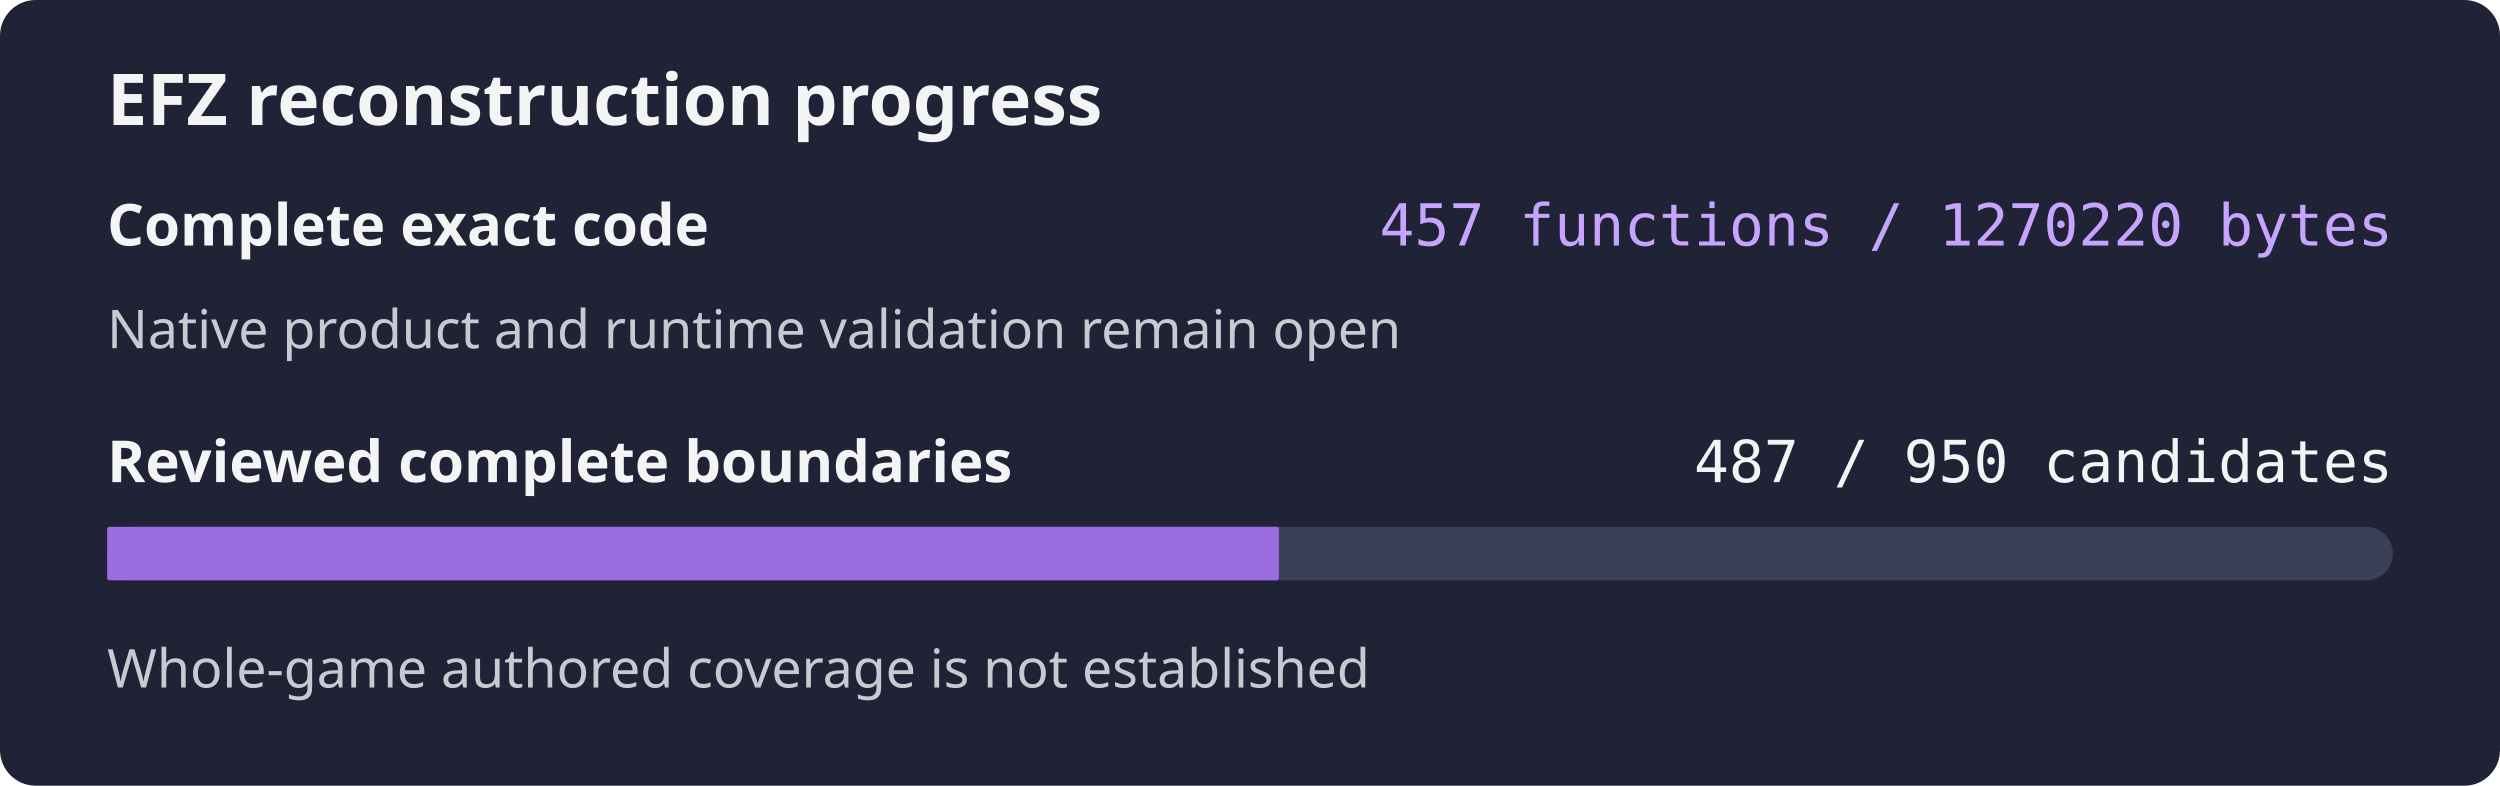
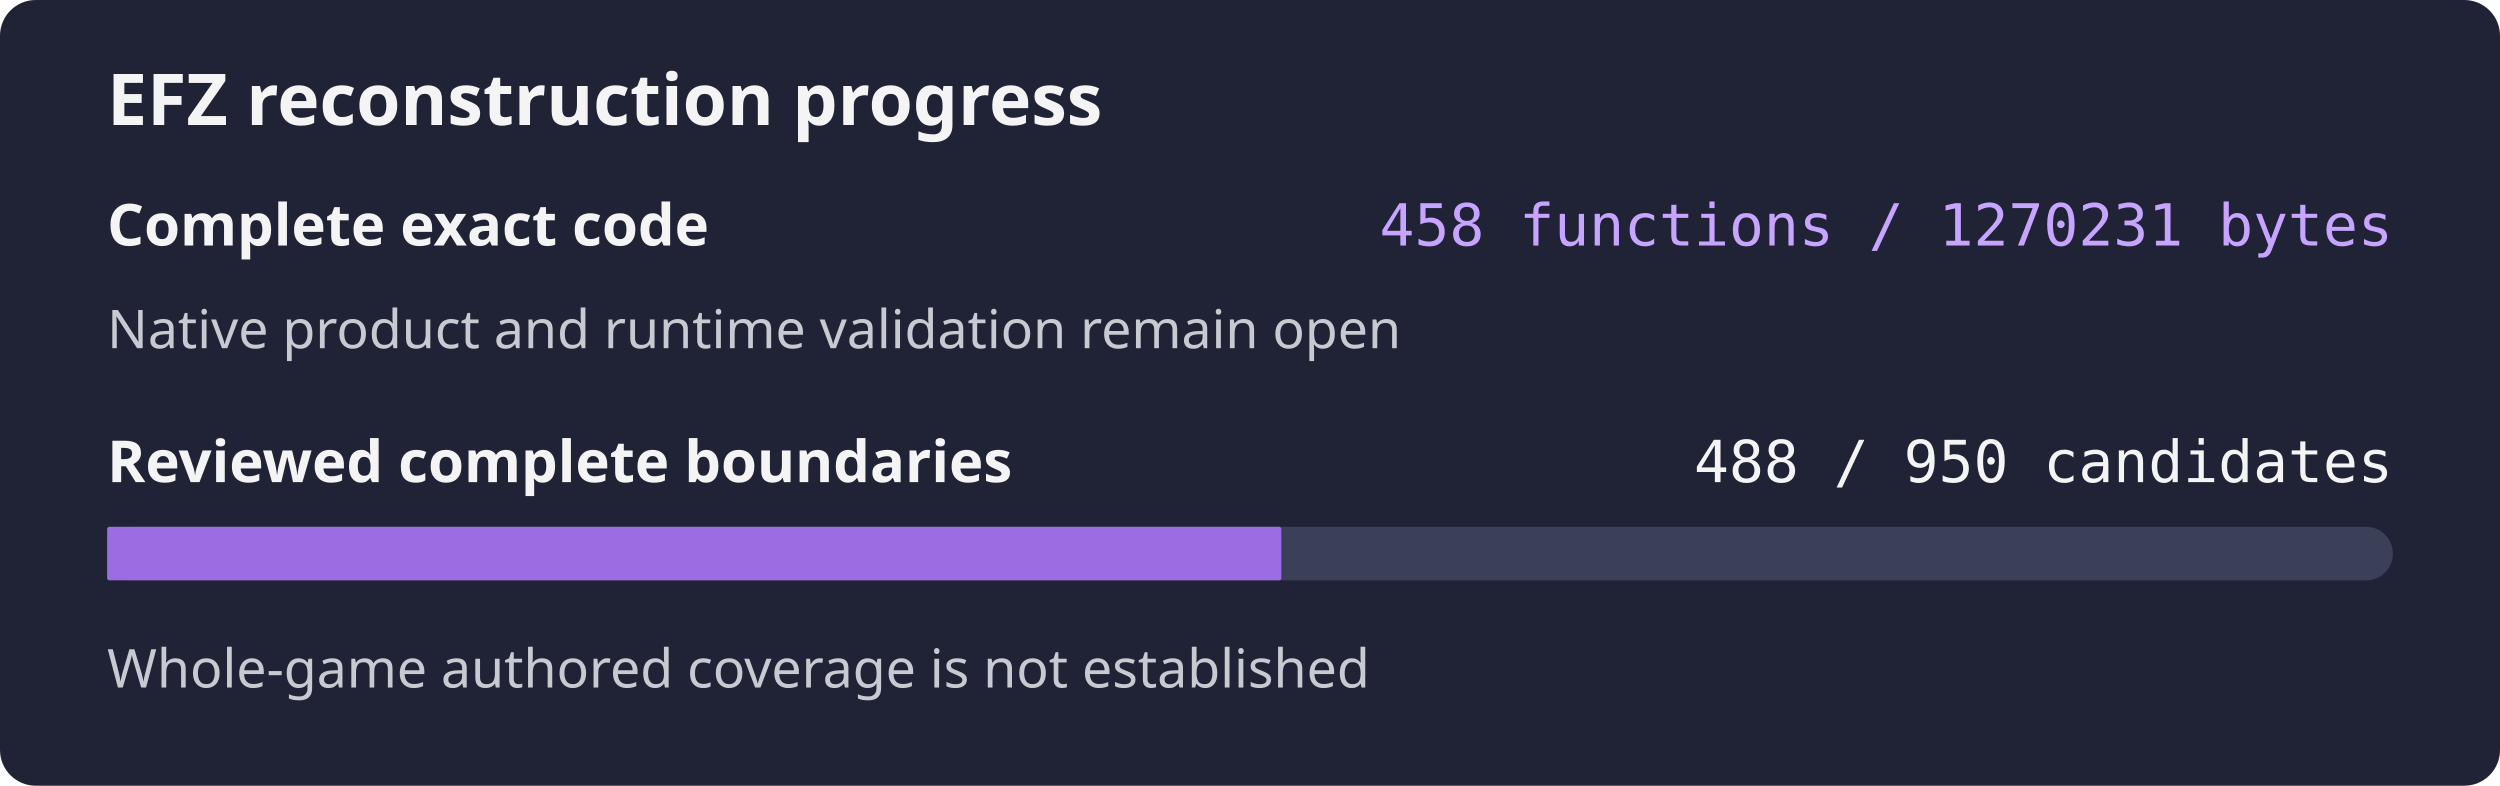
- <svg xmlns="http://www.w3.org/2000/svg" width="560" height="176" role="img" aria-label="EFZ reconstruction: 457 exact functions, 1270220 exact bytes; 487 reviewed boundaries out of 950 candidates">
+ <svg xmlns="http://www.w3.org/2000/svg" width="560" height="176" role="img" aria-label="EFZ reconstruction: 458 exact functions, 1270231 exact bytes; 488 reviewed boundaries out of 950 candidates">
  <rect width="560" height="176" rx="8" fill="#1f2335" />
  <text x="24" y="28" fill="#f4f4f5" font-family="sans-serif" font-size="16" font-weight="600">EFZ reconstruction progress</text>
  <text x="24" y="55" fill="#f4f4f5" font-family="sans-serif" font-size="13" font-weight="600">Complete exact code</text>
-   <text x="536" y="55" fill="#c7a4ff" text-anchor="end" font-family="monospace" font-size="13">457 functions / 1270220 bytes</text>
+   <text x="536" y="55" fill="#c7a4ff" text-anchor="end" font-family="monospace" font-size="13">458 functions / 1270231 bytes</text>
  <text x="24" y="78" fill="#c8cad2" font-family="sans-serif" font-size="12">Native product and runtime validation remain open</text>
  <text x="24" y="108" fill="#f4f4f5" font-family="sans-serif" font-size="13" font-weight="600">Reviewed complete boundaries</text>
-   <text x="536" y="108" fill="#f4f4f5" text-anchor="end" font-family="monospace" font-size="13">487 / 950 candidates</text>
+   <text x="536" y="108" fill="#f4f4f5" text-anchor="end" font-family="monospace" font-size="13">488 / 950 candidates</text>
  <rect x="24" y="118" width="512" height="12" rx="6" fill="#3b4058" />
-   <rect x="24" y="118" width="262.47" height="12" rx="0.5" fill="#9b6de3" />
+   <rect x="24" y="118" width="263.01" height="12" rx="0.5" fill="#9b6de3" />
  <text x="24" y="154" fill="#c8cad2" font-family="sans-serif" font-size="12">Whole-game authored coverage is not established</text>
</svg>
